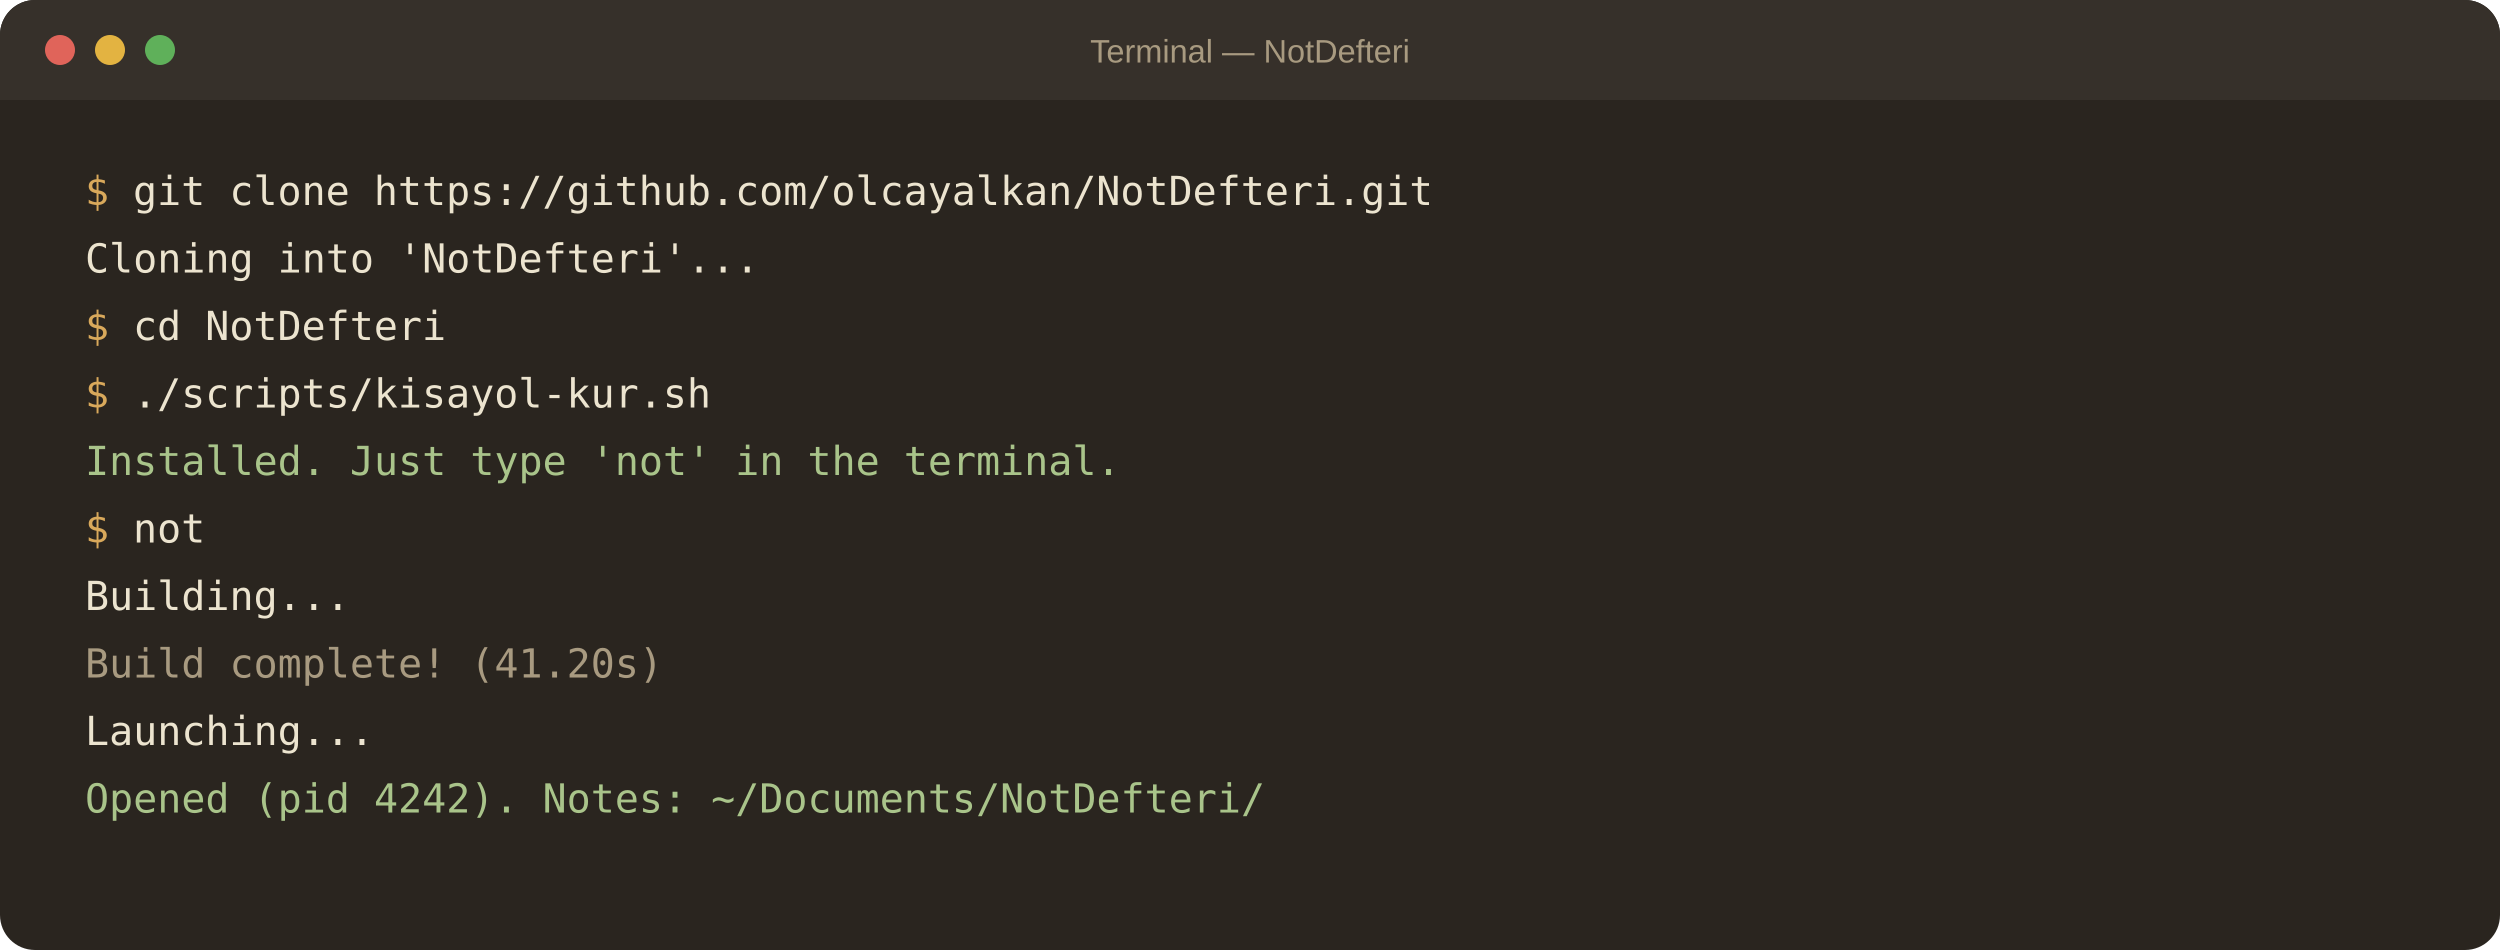
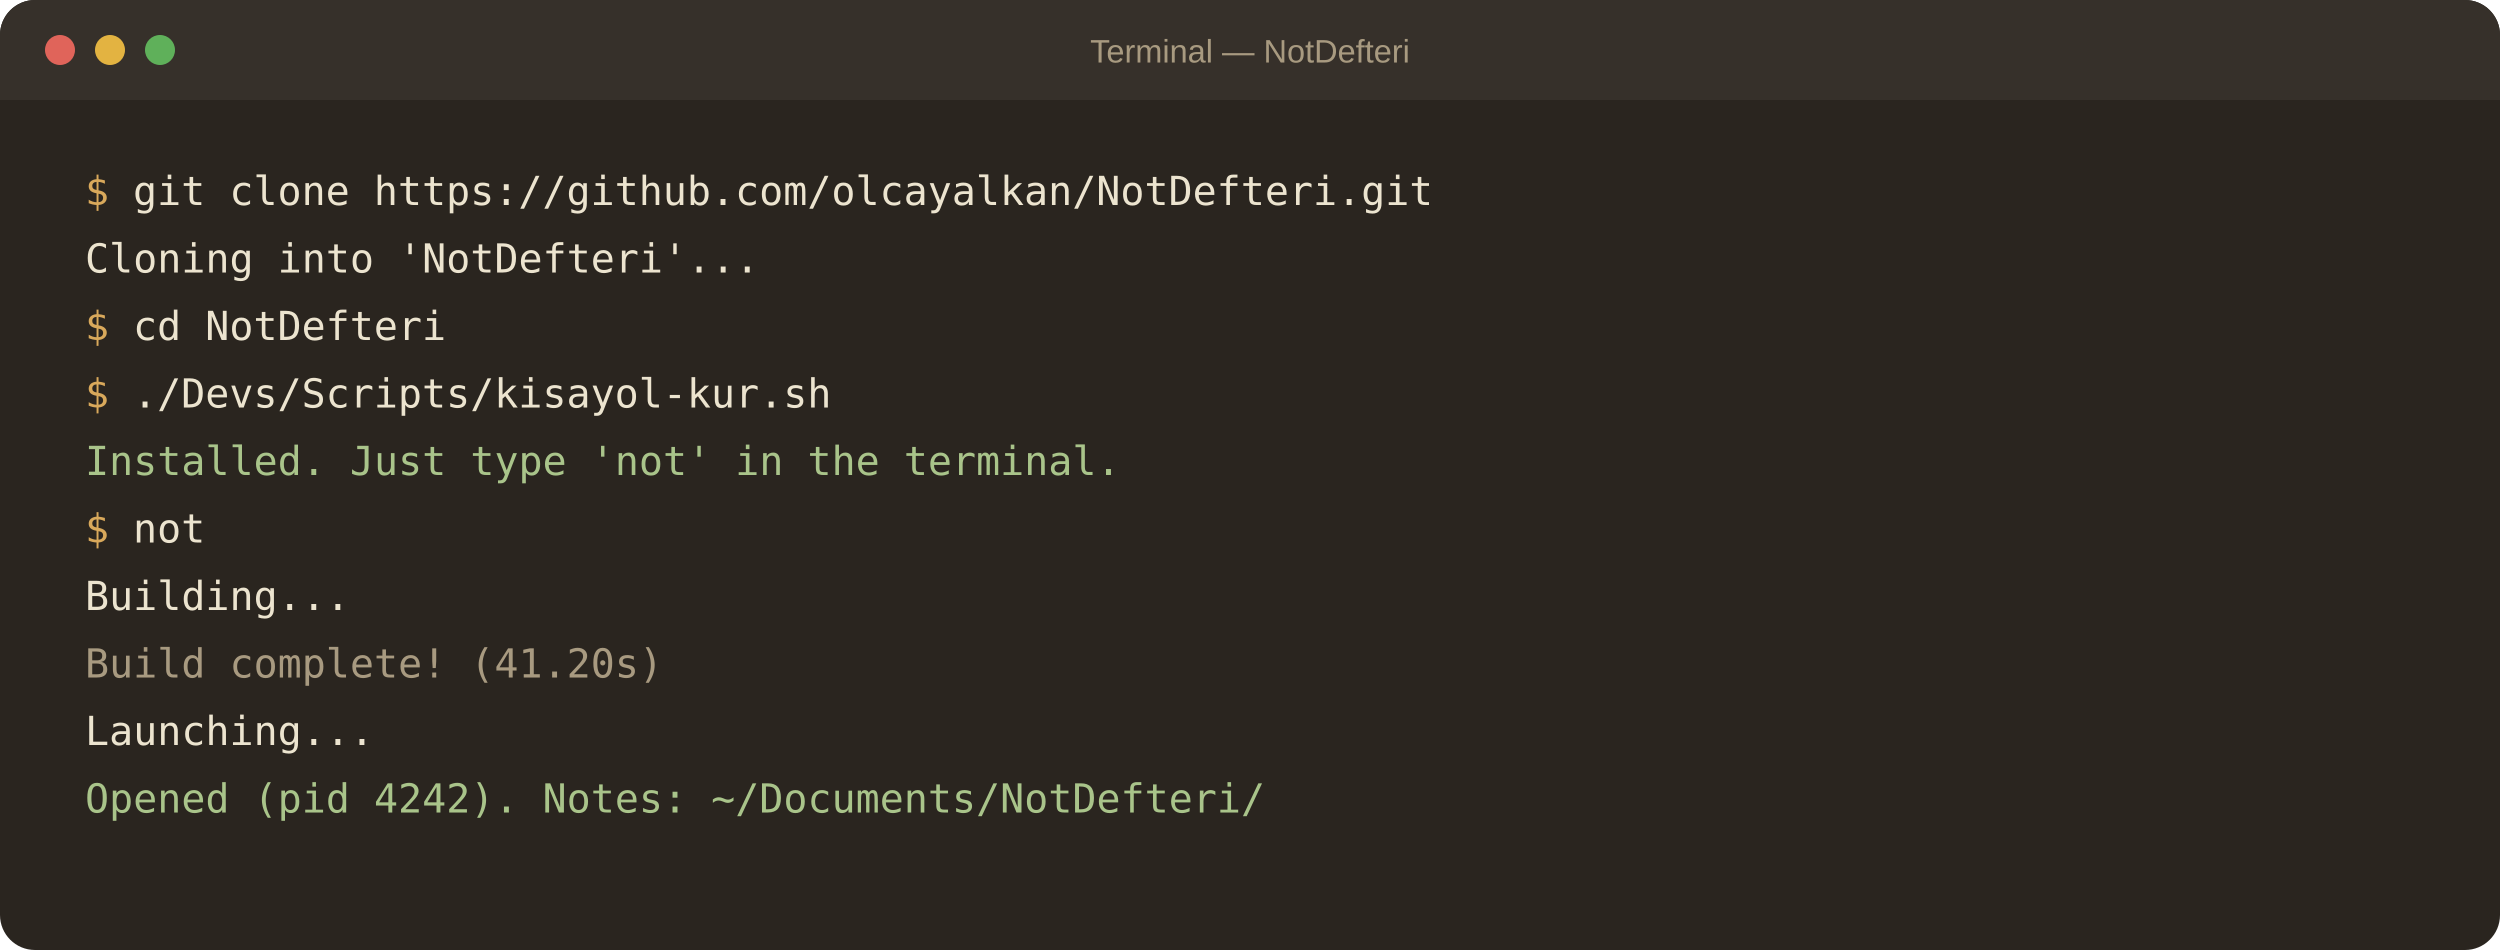
<svg xmlns="http://www.w3.org/2000/svg" width="1000" height="380" viewBox="0 0 1000 380" role="img" aria-label="Installation: clone the repository, install the shortcut, type not to open the app">
  <style>
.gecici { opacity: 0; }
@keyframes s0 {
  0.000% { opacity: 0; animation-timing-function: linear; }
-   4.402% { opacity: 0; animation-timing-function: linear; }
-   4.409% { opacity: 1; animation-timing-function: linear; }
-   95.598% { opacity: 1; animation-timing-function: linear; }
-   98.533% { opacity: 0; animation-timing-function: linear; }
+   4.331% { opacity: 0; animation-timing-function: linear; }
+   4.338% { opacity: 1; animation-timing-function: linear; }
+   95.669% { opacity: 1; animation-timing-function: linear; }
+   98.556% { opacity: 0; animation-timing-function: linear; }
  100.000% { opacity: 0; animation-timing-function: linear; }
}
- .s0 { animation: s0 13.63s infinite; }
- @keyframes o0 { 0% { transform: translateX(0); } 4.402% { transform: translateX(0); animation-timing-function: steps(54, end); } 22.230% { transform: translateX(518.4px); } 100% { transform: translateX(518.4px); } }
- .o0 { animation: o0 13.63s infinite; }
+ .s0 { animation: s0 13.855s infinite; }
+ @keyframes o0 { 0% { transform: translateX(0); } 4.331% { transform: translateX(0); animation-timing-function: steps(54, end); } 21.869% { transform: translateX(518.4px); } 100% { transform: translateX(518.4px); } }
+ .o0 { animation: o0 13.855s infinite; }
@keyframes i0 {
  0.000% { opacity: 0; animation-timing-function: linear; }
-   4.402% { opacity: 0; animation-timing-function: linear; }
-   4.409% { opacity: 1; animation-timing-function: linear; }
-   25.899% { opacity: 1; animation-timing-function: linear; }
-   25.906% { opacity: 0; animation-timing-function: linear; }
+   4.331% { opacity: 0; animation-timing-function: linear; }
+   4.338% { opacity: 1; animation-timing-function: linear; }
+   25.478% { opacity: 1; animation-timing-function: linear; }
+   25.485% { opacity: 0; animation-timing-function: linear; }
  100.000% { opacity: 0; animation-timing-function: linear; }
}
- .i0 { animation: i0 13.63s infinite; }
+ .i0 { animation: i0 13.855s infinite; }
@keyframes s1 {
  0.000% { opacity: 0; animation-timing-function: linear; }
-   25.899% { opacity: 0; animation-timing-function: linear; }
-   25.906% { opacity: 1; animation-timing-function: linear; }
-   95.598% { opacity: 1; animation-timing-function: linear; }
-   98.533% { opacity: 0; animation-timing-function: linear; }
+   25.478% { opacity: 0; animation-timing-function: linear; }
+   25.485% { opacity: 1; animation-timing-function: linear; }
+   95.669% { opacity: 1; animation-timing-function: linear; }
+   98.556% { opacity: 0; animation-timing-function: linear; }
  100.000% { opacity: 0; animation-timing-function: linear; }
}
- .s1 { animation: s1 13.63s infinite; }
+ .s1 { animation: s1 13.855s infinite; }
@keyframes s2 {
  0.000% { opacity: 0; animation-timing-function: linear; }
-   30.301% { opacity: 0; animation-timing-function: linear; }
-   30.308% { opacity: 1; animation-timing-function: linear; }
-   95.598% { opacity: 1; animation-timing-function: linear; }
-   98.533% { opacity: 0; animation-timing-function: linear; }
+   29.809% { opacity: 0; animation-timing-function: linear; }
+   29.816% { opacity: 1; animation-timing-function: linear; }
+   95.669% { opacity: 1; animation-timing-function: linear; }
+   98.556% { opacity: 0; animation-timing-function: linear; }
  100.000% { opacity: 0; animation-timing-function: linear; }
}
- .s2 { animation: s2 13.63s infinite; }
- @keyframes o2 { 0% { transform: translateX(0); } 30.301% { transform: translateX(0); animation-timing-function: steps(13, end); } 34.593% { transform: translateX(124.8px); } 100% { transform: translateX(124.8px); } }
- .o2 { animation: o2 13.63s infinite; }
+ .s2 { animation: s2 13.855s infinite; }
+ @keyframes o2 { 0% { transform: translateX(0); } 29.809% { transform: translateX(0); animation-timing-function: steps(13, end); } 34.031% { transform: translateX(124.8px); } 100% { transform: translateX(124.8px); } }
+ .o2 { animation: o2 13.855s infinite; }
@keyframes i2 {
  0.000% { opacity: 0; animation-timing-function: linear; }
-   30.301% { opacity: 0; animation-timing-function: linear; }
-   30.308% { opacity: 1; animation-timing-function: linear; }
-   38.261% { opacity: 1; animation-timing-function: linear; }
-   38.269% { opacity: 0; animation-timing-function: linear; }
+   29.809% { opacity: 0; animation-timing-function: linear; }
+   29.816% { opacity: 1; animation-timing-function: linear; }
+   37.640% { opacity: 1; animation-timing-function: linear; }
+   37.647% { opacity: 0; animation-timing-function: linear; }
  100.000% { opacity: 0; animation-timing-function: linear; }
}
- .i2 { animation: i2 13.63s infinite; }
+ .i2 { animation: i2 13.855s infinite; }
@keyframes s3 {
  0.000% { opacity: 0; animation-timing-function: linear; }
-   38.261% { opacity: 0; animation-timing-function: linear; }
-   38.269% { opacity: 1; animation-timing-function: linear; }
-   95.598% { opacity: 1; animation-timing-function: linear; }
-   98.533% { opacity: 0; animation-timing-function: linear; }
+   37.640% { opacity: 0; animation-timing-function: linear; }
+   37.647% { opacity: 1; animation-timing-function: linear; }
+   95.669% { opacity: 1; animation-timing-function: linear; }
+   98.556% { opacity: 0; animation-timing-function: linear; }
  100.000% { opacity: 0; animation-timing-function: linear; }
}
- .s3 { animation: s3 13.63s infinite; }
- @keyframes o3 { 0% { transform: translateX(0); } 38.261% { transform: translateX(0); animation-timing-function: steps(24, end); } 46.185% { transform: translateX(230.4px); } 100% { transform: translateX(230.4px); } }
- .o3 { animation: o3 13.63s infinite; }
+ .s3 { animation: s3 13.855s infinite; }
+ @keyframes o3 { 0% { transform: translateX(0); } 37.640% { transform: translateX(0); animation-timing-function: steps(29, end); } 47.059% { transform: translateX(278.4px); } 100% { transform: translateX(278.4px); } }
+ .o3 { animation: o3 13.855s infinite; }
@keyframes i3 {
  0.000% { opacity: 0; animation-timing-function: linear; }
-   38.261% { opacity: 0; animation-timing-function: linear; }
-   38.269% { opacity: 1; animation-timing-function: linear; }
-   49.120% { opacity: 1; animation-timing-function: linear; }
-   49.127% { opacity: 0; animation-timing-function: linear; }
+   37.640% { opacity: 0; animation-timing-function: linear; }
+   37.647% { opacity: 1; animation-timing-function: linear; }
+   49.946% { opacity: 1; animation-timing-function: linear; }
+   49.953% { opacity: 0; animation-timing-function: linear; }
  100.000% { opacity: 0; animation-timing-function: linear; }
}
- .i3 { animation: i3 13.63s infinite; }
+ .i3 { animation: i3 13.855s infinite; }
@keyframes s4 {
  0.000% { opacity: 0; animation-timing-function: linear; }
-   49.120% { opacity: 0; animation-timing-function: linear; }
-   49.127% { opacity: 1; animation-timing-function: linear; }
-   95.598% { opacity: 1; animation-timing-function: linear; }
-   98.533% { opacity: 0; animation-timing-function: linear; }
+   49.946% { opacity: 0; animation-timing-function: linear; }
+   49.953% { opacity: 1; animation-timing-function: linear; }
+   95.669% { opacity: 1; animation-timing-function: linear; }
+   98.556% { opacity: 0; animation-timing-function: linear; }
  100.000% { opacity: 0; animation-timing-function: linear; }
}
- .s4 { animation: s4 13.63s infinite; }
+ .s4 { animation: s4 13.855s infinite; }
@keyframes s5 {
  0.000% { opacity: 0; animation-timing-function: linear; }
-   54.989% { opacity: 0; animation-timing-function: linear; }
-   54.996% { opacity: 1; animation-timing-function: linear; }
-   95.598% { opacity: 1; animation-timing-function: linear; }
-   98.533% { opacity: 0; animation-timing-function: linear; }
+   55.720% { opacity: 0; animation-timing-function: linear; }
+   55.727% { opacity: 1; animation-timing-function: linear; }
+   95.669% { opacity: 1; animation-timing-function: linear; }
+   98.556% { opacity: 0; animation-timing-function: linear; }
  100.000% { opacity: 0; animation-timing-function: linear; }
}
- .s5 { animation: s5 13.63s infinite; }
- @keyframes o5 { 0% { transform: translateX(0); } 54.989% { transform: translateX(0); animation-timing-function: steps(3, end); } 55.979% { transform: translateX(28.8px); } 100% { transform: translateX(28.8px); } }
- .o5 { animation: o5 13.63s infinite; }
+ .s5 { animation: s5 13.855s infinite; }
+ @keyframes o5 { 0% { transform: translateX(0); } 55.720% { transform: translateX(0); animation-timing-function: steps(3, end); } 56.694% { transform: translateX(28.8px); } 100% { transform: translateX(28.8px); } }
+ .o5 { animation: o5 13.855s infinite; }
@keyframes i5 {
  0.000% { opacity: 0; animation-timing-function: linear; }
-   54.989% { opacity: 0; animation-timing-function: linear; }
-   54.996% { opacity: 1; animation-timing-function: linear; }
-   58.180% { opacity: 1; animation-timing-function: linear; }
-   58.188% { opacity: 0; animation-timing-function: linear; }
+   55.720% { opacity: 0; animation-timing-function: linear; }
+   55.727% { opacity: 1; animation-timing-function: linear; }
+   58.860% { opacity: 1; animation-timing-function: linear; }
+   58.867% { opacity: 0; animation-timing-function: linear; }
  100.000% { opacity: 0; animation-timing-function: linear; }
}
- .i5 { animation: i5 13.63s infinite; }
+ .i5 { animation: i5 13.855s infinite; }
@keyframes s6 {
  0.000% { opacity: 0; animation-timing-function: linear; }
-   58.180% { opacity: 0; animation-timing-function: linear; }
-   58.188% { opacity: 1; animation-timing-function: linear; }
-   95.598% { opacity: 1; animation-timing-function: linear; }
-   98.533% { opacity: 0; animation-timing-function: linear; }
+   58.860% { opacity: 0; animation-timing-function: linear; }
+   58.867% { opacity: 1; animation-timing-function: linear; }
+   95.669% { opacity: 1; animation-timing-function: linear; }
+   98.556% { opacity: 0; animation-timing-function: linear; }
  100.000% { opacity: 0; animation-timing-function: linear; }
}
- .s6 { animation: s6 13.63s infinite; }
+ .s6 { animation: s6 13.855s infinite; }
@keyframes s7 {
  0.000% { opacity: 0; animation-timing-function: linear; }
-   68.452% { opacity: 0; animation-timing-function: linear; }
-   68.459% { opacity: 1; animation-timing-function: linear; }
-   95.598% { opacity: 1; animation-timing-function: linear; }
-   98.533% { opacity: 0; animation-timing-function: linear; }
+   68.964% { opacity: 0; animation-timing-function: linear; }
+   68.971% { opacity: 1; animation-timing-function: linear; }
+   95.669% { opacity: 1; animation-timing-function: linear; }
+   98.556% { opacity: 0; animation-timing-function: linear; }
  100.000% { opacity: 0; animation-timing-function: linear; }
}
- .s7 { animation: s7 13.63s infinite; }
+ .s7 { animation: s7 13.855s infinite; }
@keyframes s8 {
  0.000% { opacity: 0; animation-timing-function: linear; }
-   70.653% { opacity: 0; animation-timing-function: linear; }
-   70.660% { opacity: 1; animation-timing-function: linear; }
-   95.598% { opacity: 1; animation-timing-function: linear; }
-   98.533% { opacity: 0; animation-timing-function: linear; }
+   71.130% { opacity: 0; animation-timing-function: linear; }
+   71.137% { opacity: 1; animation-timing-function: linear; }
+   95.669% { opacity: 1; animation-timing-function: linear; }
+   98.556% { opacity: 0; animation-timing-function: linear; }
  100.000% { opacity: 0; animation-timing-function: linear; }
}
- .s8 { animation: s8 13.63s infinite; }
+ .s8 { animation: s8 13.855s infinite; }
@keyframes s9 {
  0.000% { opacity: 0; animation-timing-function: linear; }
-   74.321% { opacity: 0; animation-timing-function: linear; }
-   74.329% { opacity: 1; animation-timing-function: linear; }
-   95.598% { opacity: 1; animation-timing-function: linear; }
-   98.533% { opacity: 0; animation-timing-function: linear; }
+   74.738% { opacity: 0; animation-timing-function: linear; }
+   74.746% { opacity: 1; animation-timing-function: linear; }
+   95.669% { opacity: 1; animation-timing-function: linear; }
+   98.556% { opacity: 0; animation-timing-function: linear; }
  100.000% { opacity: 0; animation-timing-function: linear; }
}
- .s9 { animation: s9 13.63s infinite; }
+ .s9 { animation: s9 13.855s infinite; }
</style>
  <rect width="1000" height="380" rx="14" fill="#2a251f" />
  <path d="M0 14a14 14 0 0 1 14-14h972a14 14 0 0 1 14 14v26H0z" fill="#36302a" />
  <circle cx="24" cy="20" r="6" fill="#e0645a" />
  <circle cx="44" cy="20" r="6" fill="#e3b341" />
  <circle cx="64" cy="20" r="6" fill="#5fb05a" />
  <text x="500.0" y="25" font-family="-apple-system, BlinkMacSystemFont, 'Segoe UI', 'Helvetica Neue', Arial, sans-serif" font-size="13" fill="#a89a80" text-anchor="middle" font-weight="500">Terminal — NotDefteri</text>
  <g class="s0">
    <text x="34" y="82" font-family="'SF Mono', ui-monospace, Menlo, Consolas, 'DejaVu Sans Mono', monospace" font-size="16" fill="#d9a95b">$ </text>
    <text x="53.2" y="82" font-family="'SF Mono', ui-monospace, Menlo, Consolas, 'DejaVu Sans Mono', monospace" font-size="16" fill="#ece4cf" textLength="518.4" lengthAdjust="spacingAndGlyphs">git clone https://github.com/olcayalkan/NotDefteri.git</text>
    <g class="o0" transform="translate(518.4 0)">
      <rect x="53.2" y="65" width="522.4" height="23" fill="#2a251f" />
      <rect class="i0 gecici" x="53.2" y="67" width="9" height="19" fill="#ece4cf" />
    </g>
  </g>
  <g class="s1">
    <text x="34" y="109" font-family="'SF Mono', ui-monospace, Menlo, Consolas, 'DejaVu Sans Mono', monospace" font-size="16" fill="#ece4cf" textLength="268.8" lengthAdjust="spacingAndGlyphs">Cloning into 'NotDefteri'...</text>
  </g>
  <g class="s2">
    <text x="34" y="136" font-family="'SF Mono', ui-monospace, Menlo, Consolas, 'DejaVu Sans Mono', monospace" font-size="16" fill="#d9a95b">$ </text>
    <text x="53.2" y="136" font-family="'SF Mono', ui-monospace, Menlo, Consolas, 'DejaVu Sans Mono', monospace" font-size="16" fill="#ece4cf" textLength="124.8" lengthAdjust="spacingAndGlyphs">cd NotDefteri</text>
    <g class="o2" transform="translate(124.8 0)">
      <rect x="53.2" y="119" width="128.8" height="23" fill="#2a251f" />
      <rect class="i2 gecici" x="53.2" y="121" width="9" height="19" fill="#ece4cf" />
    </g>
  </g>
  <g class="s3">
    <text x="34" y="163" font-family="'SF Mono', ui-monospace, Menlo, Consolas, 'DejaVu Sans Mono', monospace" font-size="16" fill="#d9a95b">$ </text>
-     <text x="53.2" y="163" font-family="'SF Mono', ui-monospace, Menlo, Consolas, 'DejaVu Sans Mono', monospace" font-size="16" fill="#ece4cf" textLength="230.4" lengthAdjust="spacingAndGlyphs">./scripts/kisayol-kur.sh</text>
-     <g class="o3" transform="translate(230.4 0)">
-       <rect x="53.2" y="146" width="234.4" height="23" fill="#2a251f" />
+     <text x="53.2" y="163" font-family="'SF Mono', ui-monospace, Menlo, Consolas, 'DejaVu Sans Mono', monospace" font-size="16" fill="#ece4cf" textLength="278.4" lengthAdjust="spacingAndGlyphs">./Devs/Scripts/kisayol-kur.sh</text>
+     <g class="o3" transform="translate(278.4 0)">
+       <rect x="53.2" y="146" width="282.4" height="23" fill="#2a251f" />
      <rect class="i3 gecici" x="53.2" y="148" width="9" height="19" fill="#ece4cf" />
    </g>
  </g>
  <g class="s4">
    <text x="34" y="190" font-family="'SF Mono', ui-monospace, Menlo, Consolas, 'DejaVu Sans Mono', monospace" font-size="16" fill="#a9c48a" textLength="412.8" lengthAdjust="spacingAndGlyphs">Installed. Just type 'not' in the terminal.</text>
  </g>
  <g class="s5">
    <text x="34" y="217" font-family="'SF Mono', ui-monospace, Menlo, Consolas, 'DejaVu Sans Mono', monospace" font-size="16" fill="#d9a95b">$ </text>
    <text x="53.2" y="217" font-family="'SF Mono', ui-monospace, Menlo, Consolas, 'DejaVu Sans Mono', monospace" font-size="16" fill="#ece4cf" textLength="28.8" lengthAdjust="spacingAndGlyphs">not</text>
    <g class="o5" transform="translate(28.8 0)">
      <rect x="53.2" y="200" width="32.8" height="23" fill="#2a251f" />
      <rect class="i5 gecici" x="53.2" y="202" width="9" height="19" fill="#ece4cf" />
    </g>
  </g>
  <g class="s6">
    <text x="34" y="244" font-family="'SF Mono', ui-monospace, Menlo, Consolas, 'DejaVu Sans Mono', monospace" font-size="16" fill="#ece4cf" textLength="105.6" lengthAdjust="spacingAndGlyphs">Building...</text>
  </g>
  <g class="s7">
    <text x="34" y="271" font-family="'SF Mono', ui-monospace, Menlo, Consolas, 'DejaVu Sans Mono', monospace" font-size="16" fill="#a89a80" textLength="230.4" lengthAdjust="spacingAndGlyphs">Build complete! (41.20s)</text>
  </g>
  <g class="s8">
    <text x="34" y="298" font-family="'SF Mono', ui-monospace, Menlo, Consolas, 'DejaVu Sans Mono', monospace" font-size="16" fill="#ece4cf" textLength="115.2" lengthAdjust="spacingAndGlyphs">Launching...</text>
  </g>
  <g class="s9">
    <text x="34" y="325" font-family="'SF Mono', ui-monospace, Menlo, Consolas, 'DejaVu Sans Mono', monospace" font-size="16" fill="#a9c48a" textLength="470.4" lengthAdjust="spacingAndGlyphs">Opened (pid 4242). Notes: ~/Documents/NotDefteri/</text>
  </g>
</svg>
